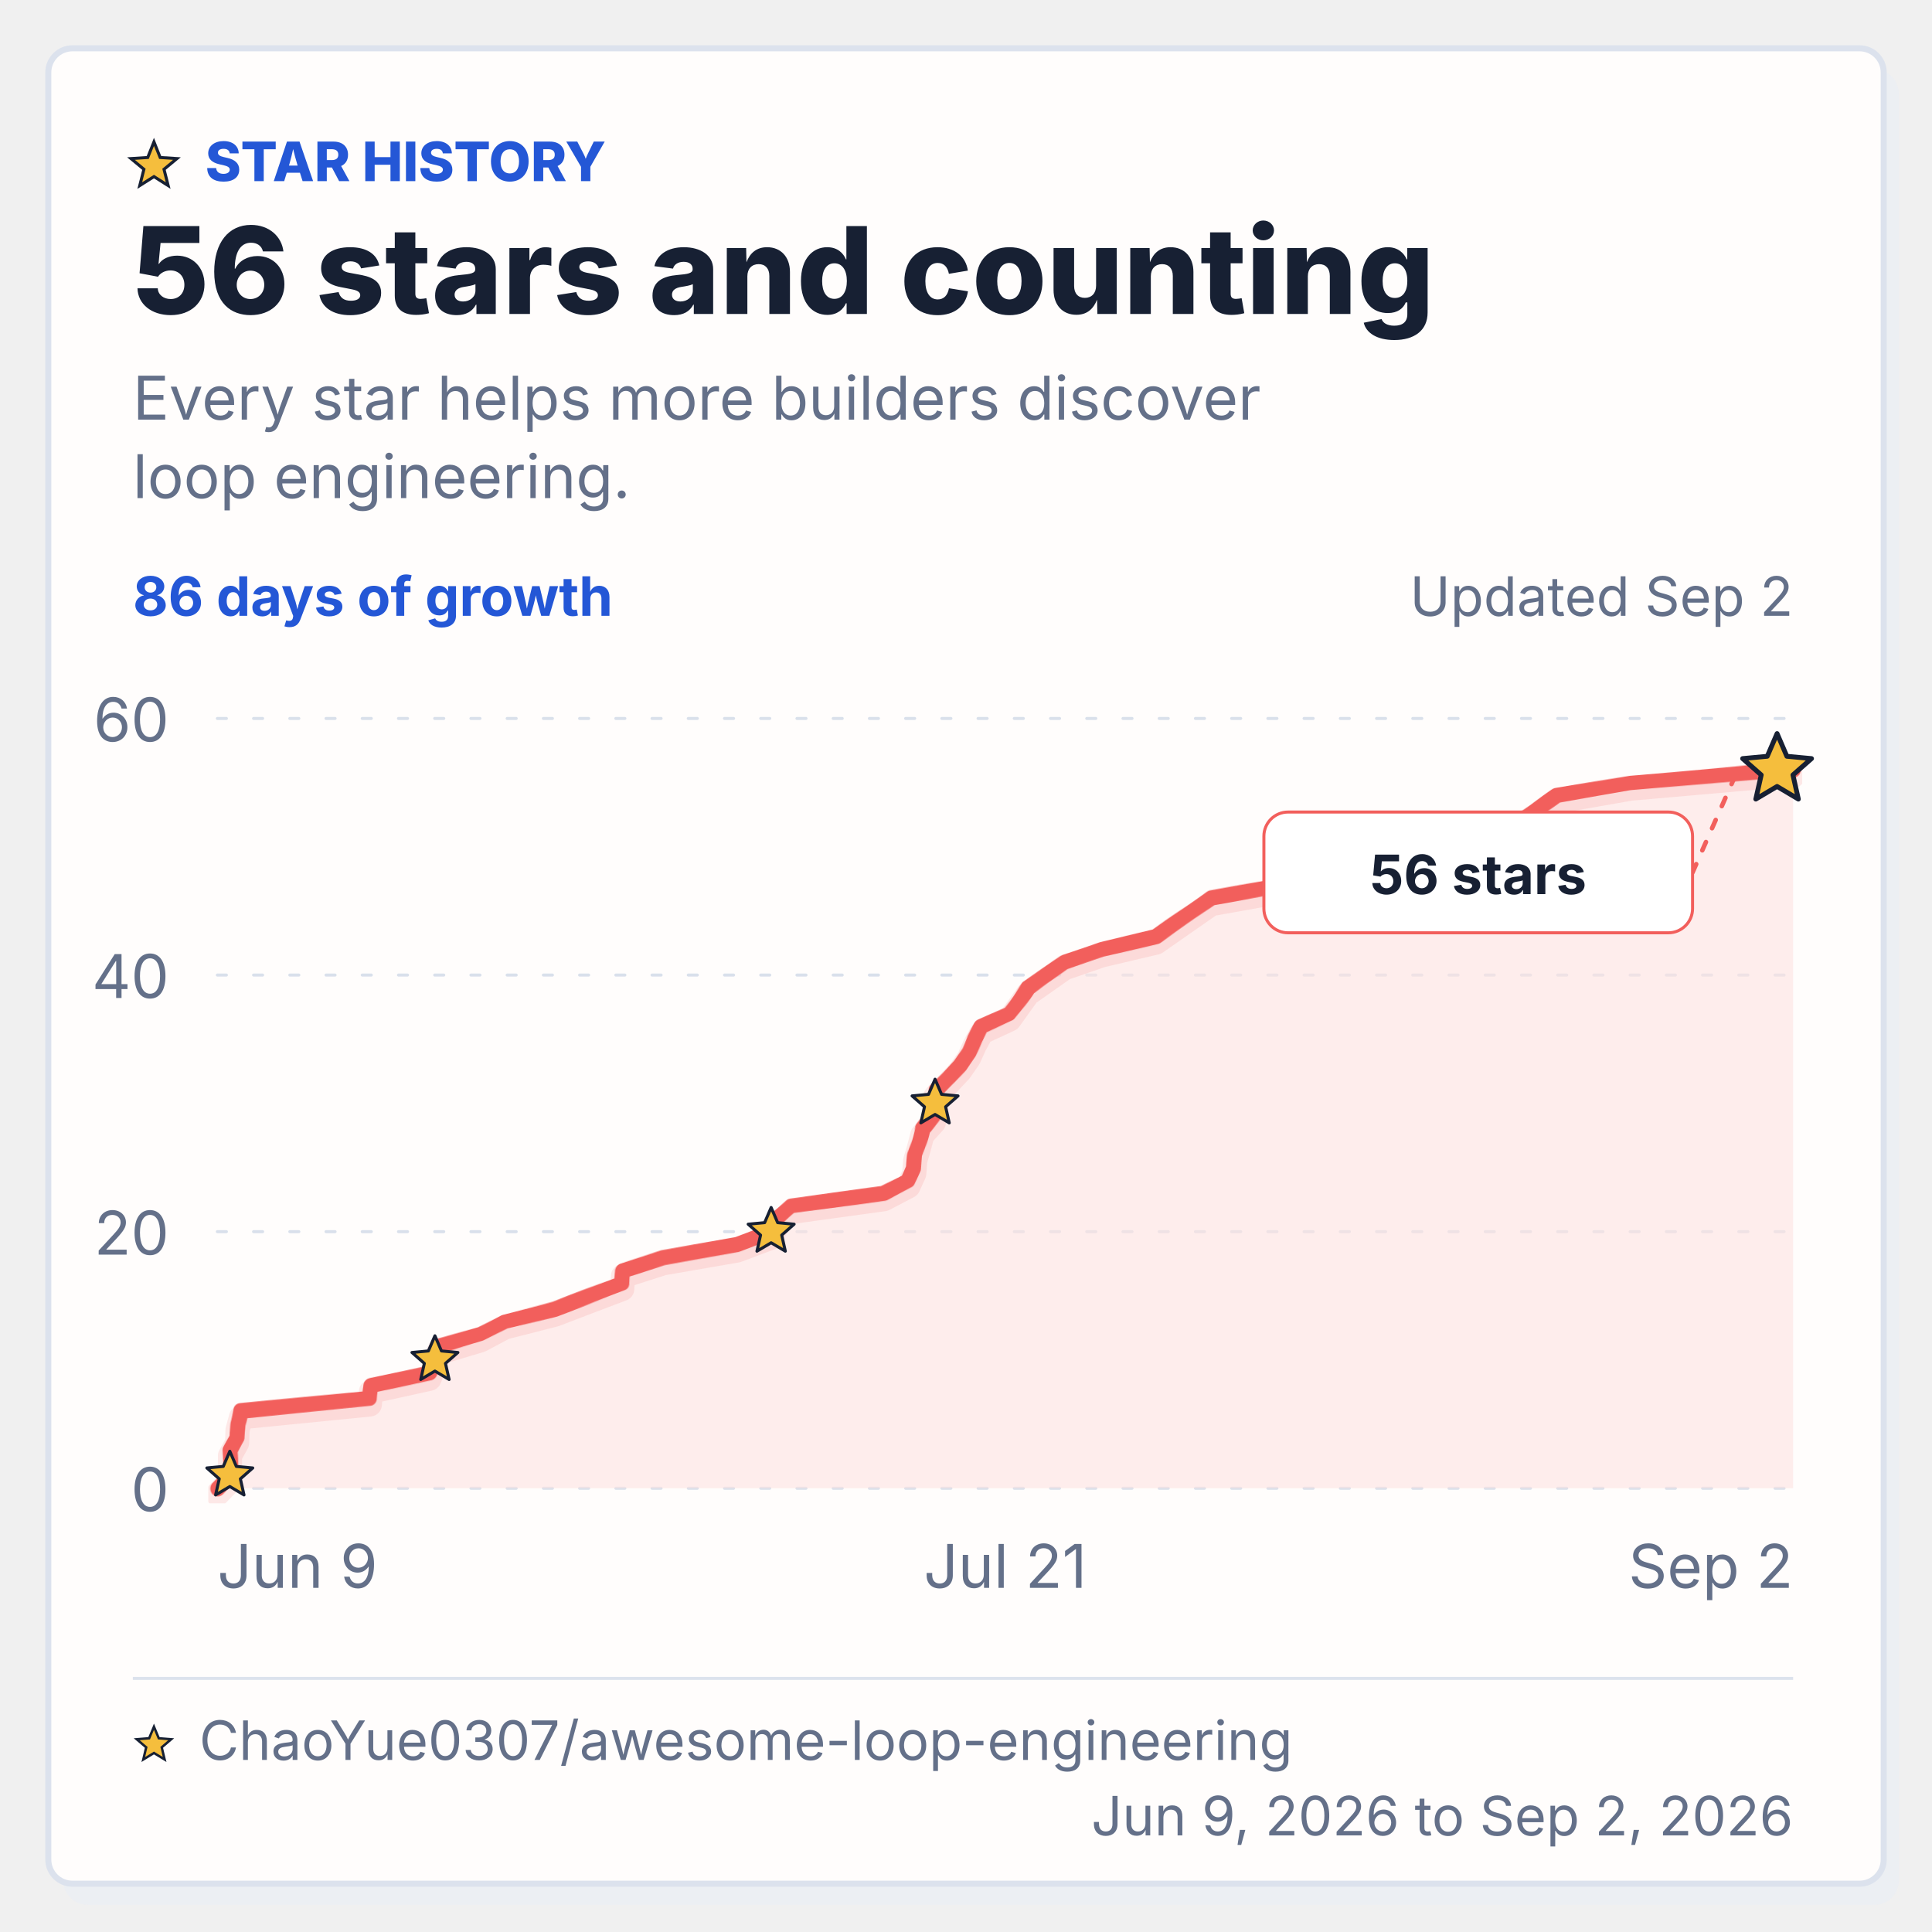
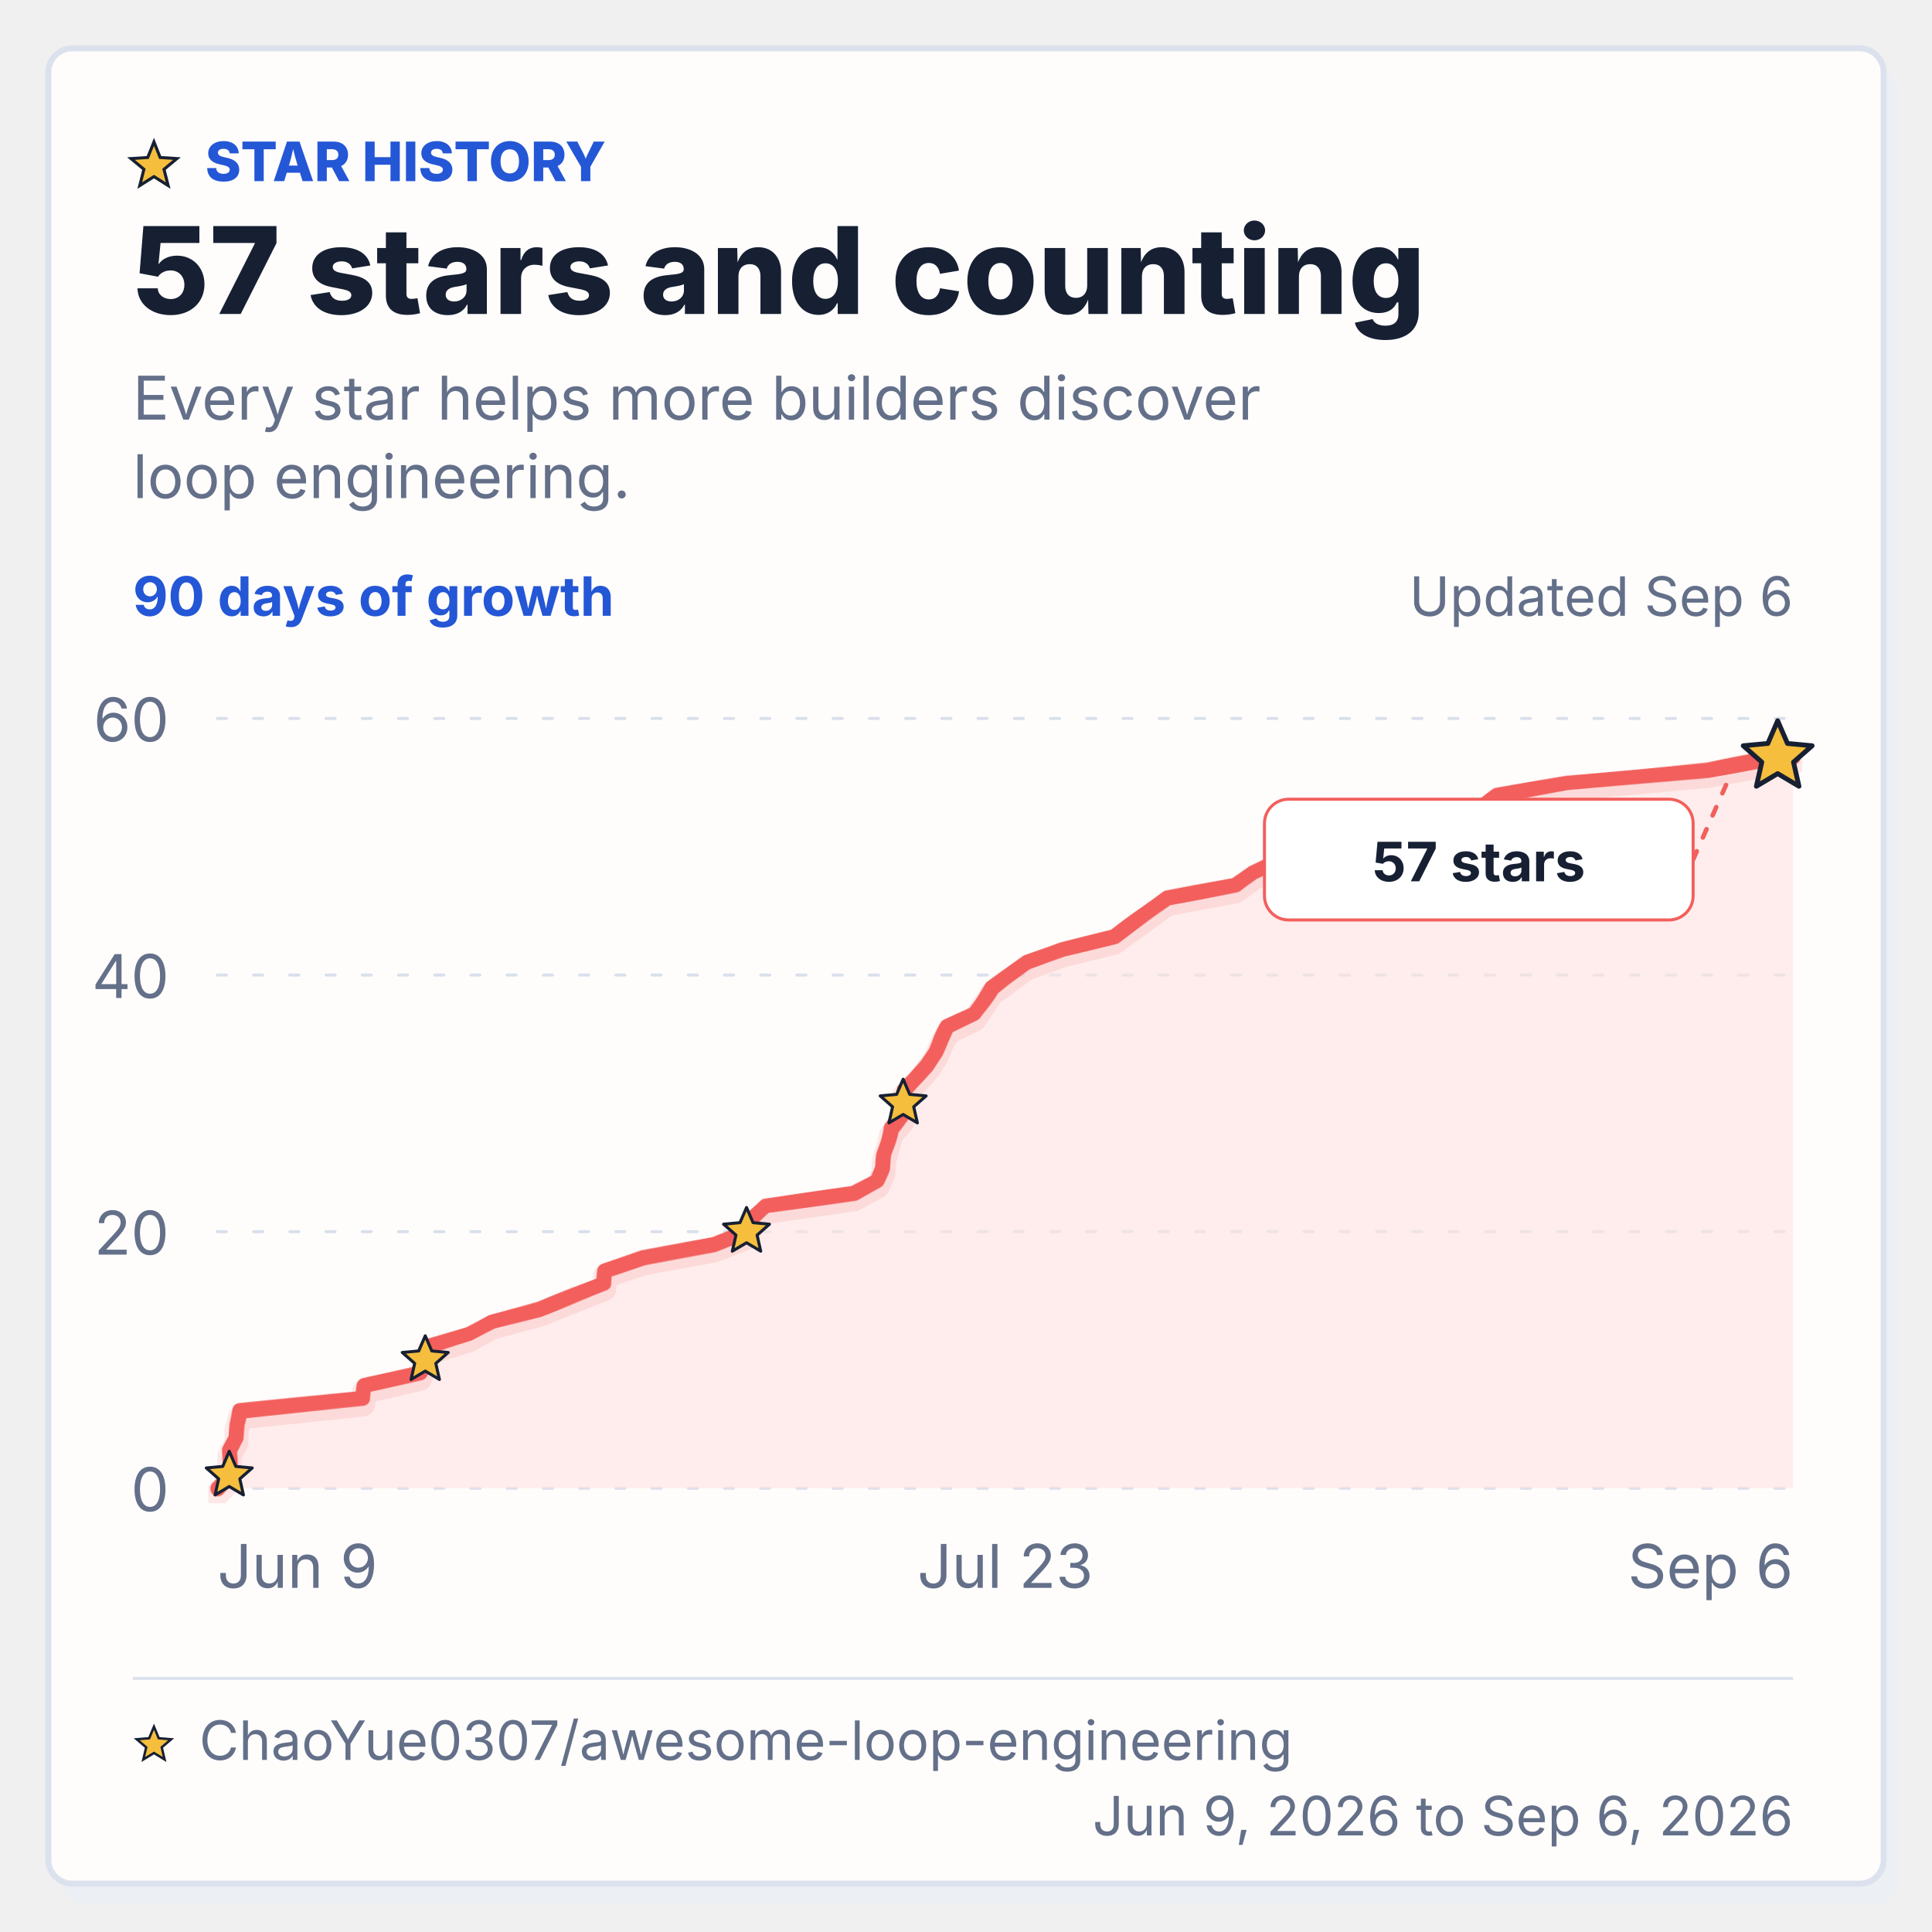
<svg xmlns="http://www.w3.org/2000/svg" width="640" height="640" viewBox="0 0 640 640" role="img" aria-labelledby="title desc">
  <style>
    text { font-family: ui-rounded, 'SF Pro Rounded', 'Nunito Sans', -apple-system, BlinkMacSystemFont, 'Segoe UI', sans-serif; letter-spacing: 0; }
  </style>
  <defs>
    <filter id="rough-line" x="-3%" y="-6%" width="106%" height="112%">
      <feTurbulence type="fractalNoise" baseFrequency="0.008 0.12" numOctaves="1" seed="17" result="noise" />
      <feDisplacementMap in="SourceGraphic" in2="noise" scale="1.2" xChannelSelector="R" yChannelSelector="G" />
    </filter>
    <clipPath id="plot-clip">
      <rect x="69" y="233" width="528" height="265" />
    </clipPath>
  </defs>
  <rect x="21" y="23" width="608" height="608" rx="8" fill="#E9EDF5" opacity="0.58" />
  <rect x="16" y="16" width="608" height="608" rx="8" fill="#FFFDFC" stroke="#DCE2ED" stroke-width="2" />
  <path d="M 51 47 L 53.06 52.17 L 58.61 52.53 L 54.33 56.08 L 55.7 61.47 L 51 58.5 L 46.3 61.47 L 47.67 56.08 L 43.39 52.53 L 48.94 52.17 Z" fill="#F5BE3D" stroke="#172033" stroke-width="1" />
  <text x="68" y="60" fill="#2457D6" font-size="18" font-weight="800">STAR HISTORY</text>
-   <text x="44" y="104" fill="#172033" font-size="40" font-weight="760">56 stars and counting</text>
+   <text x="44" y="104" fill="#172033" font-size="40" font-weight="760">57 stars and counting</text>
  <text x="44" y="139" fill="#647089" font-size="20">Every star helps more builders discover</text>
  <text x="44" y="165" fill="#647089" font-size="20">loop engineering.</text>
-   <text x="44" y="204" fill="#2457D6" font-size="18" font-weight="700">86 days of growth</text>
-   <text x="594" y="204" fill="#647089" font-size="18" text-anchor="end">Updated Sep 2</text>
+   <text x="44" y="204" fill="#2457D6" font-size="18" font-weight="700">90 days of growth</text>
+   <text x="594" y="204" fill="#647089" font-size="18" text-anchor="end">Updated Sep 6</text>
  <line x1="72" y1="493" x2="594" y2="493" stroke="#D9E0EB" stroke-width="1" stroke-dasharray="3 9" stroke-linecap="round" />
  <text x="56" y="500.6" fill="#647089" font-size="20" text-anchor="end">0</text>
  <line x1="72" y1="408" x2="594" y2="408" stroke="#D9E0EB" stroke-width="1" stroke-dasharray="3 9" stroke-linecap="round" />
  <text x="56" y="415.6" fill="#647089" font-size="20" text-anchor="end">20</text>
  <line x1="72" y1="323" x2="594" y2="323" stroke="#D9E0EB" stroke-width="1" stroke-dasharray="3 9" stroke-linecap="round" />
  <text x="56" y="330.6" fill="#647089" font-size="20" text-anchor="end">40</text>
  <line x1="72" y1="238" x2="594" y2="238" stroke="#D9E0EB" stroke-width="1" stroke-dasharray="3 9" stroke-linecap="round" />
  <text x="56" y="245.6" fill="#647089" font-size="20" text-anchor="end">60</text>
  <text x="72" y="526" fill="#647089" font-size="20" text-anchor="start">Jun 9</text>
-   <text x="333" y="526" fill="#647089" font-size="20" text-anchor="middle">Jul 21</text>
-   <text x="594" y="526" fill="#647089" font-size="20" text-anchor="end">Sep 2</text>
+   <text x="333" y="526" fill="#647089" font-size="20" text-anchor="middle">Jul 23</text>
+   <text x="594" y="526" fill="#647089" font-size="20" text-anchor="end">Sep 6</text>
  <g clip-path="url(#plot-clip)">
-     <path d="M 72 493 L 76.13 488.75 L 76.17 484.5 L 76.18 480.25 L 78.54 476 L 78.68 471.75 L 79.82 467.5 L 122.52 463.25 L 122.88 459 L 142.24 454.75 L 144.07 450.5 L 144.98 446.25 L 159.2 442 L 167.17 437.75 L 183.82 433.5 L 194.92 429.25 L 206.12 425 L 206.36 420.75 L 219.63 416.5 L 244.17 412.25 L 255.45 408 L 257.49 403.75 L 262.01 399.5 L 292.81 395.25 L 300.93 391 L 302.86 386.75 L 303.18 382.5 L 304.42 378.25 L 305.53 374 L 309.38 369.75 L 309.75 365.5 L 309.86 361.25 L 314.06 357 L 318.04 352.75 L 320.98 348.5 L 322.91 344.25 L 325.22 340 L 334.41 335.75 L 340.5 327.25 L 352.6 318.75 L 364.89 314.5 L 382.93 310.25 L 401.21 297.5 L 425.01 293.25 L 431.04 289 L 449.17 280.5 L 497.65 276.25 L 509.79 267.75 L 515.86 263.5 L 540.14 259.25 L 588.68 255 L 594 255 V 493 H 72 Z" fill="#FDE3E1" opacity="0.6" />
-     <path d="M 72 493 L 76.13 488.75 L 76.17 484.5 L 76.18 480.25 L 78.54 476 L 78.68 471.75 L 79.82 467.5 L 122.52 463.25 L 122.88 459 L 142.24 454.75 L 144.07 450.5 L 144.98 446.25 L 159.2 442 L 167.17 437.75 L 183.82 433.5 L 194.92 429.25 L 206.12 425 L 206.36 420.75 L 219.63 416.5 L 244.17 412.25 L 255.45 408 L 257.49 403.75 L 262.01 399.5 L 292.81 395.25 L 300.93 391 L 302.86 386.75 L 303.18 382.5 L 304.42 378.25 L 305.53 374 L 309.38 369.75 L 309.75 365.5 L 309.86 361.25 L 314.06 357 L 318.04 352.75 L 320.98 348.5 L 322.91 344.25 L 325.22 340 L 334.41 335.75 L 340.5 327.25 L 352.6 318.75 L 364.89 314.5 L 382.93 310.25 L 401.21 297.5 L 425.01 293.25 L 431.04 289 L 449.17 280.5 L 497.65 276.25 L 509.79 267.75 L 515.86 263.5 L 540.14 259.25 L 588.68 255 L 594 255" fill="none" stroke="#F25F5C" stroke-width="8" stroke-linejoin="round" stroke-linecap="round" opacity="0.13" transform="translate(0 2)" />
-     <path d="M 72 493 L 76.13 488.75 L 76.17 484.5 L 76.18 480.25 L 78.54 476 L 78.68 471.75 L 79.82 467.5 L 122.52 463.25 L 122.88 459 L 142.24 454.75 L 144.07 450.5 L 144.98 446.25 L 159.2 442 L 167.17 437.75 L 183.82 433.5 L 194.92 429.25 L 206.12 425 L 206.36 420.75 L 219.63 416.5 L 244.17 412.25 L 255.45 408 L 257.49 403.75 L 262.01 399.5 L 292.81 395.25 L 300.93 391 L 302.86 386.75 L 303.18 382.5 L 304.42 378.25 L 305.53 374 L 309.38 369.75 L 309.75 365.5 L 309.86 361.25 L 314.06 357 L 318.04 352.75 L 320.98 348.5 L 322.91 344.25 L 325.22 340 L 334.41 335.75 L 340.5 327.25 L 352.6 318.75 L 364.89 314.5 L 382.93 310.25 L 401.21 297.5 L 425.01 293.25 L 431.04 289 L 449.17 280.5 L 497.65 276.25 L 509.79 267.75 L 515.86 263.5 L 540.14 259.25 L 588.68 255 L 594 255" fill="none" stroke="#F25F5C" stroke-width="5" stroke-linejoin="round" stroke-linecap="round" filter="url(#rough-line)" />
+     <path d="M 72 493 L 75.94 488.75 L 75.99 484.5 L 76 480.25 L 78.25 476 L 78.38 471.75 L 79.47 467.5 L 120.28 463.25 L 120.62 459 L 139.12 454.75 L 140.87 450.5 L 141.73 446.25 L 155.32 442 L 162.94 437.75 L 178.85 433.5 L 189.45 429.25 L 200.16 425 L 200.39 420.75 L 213.06 416.5 L 236.51 412.25 L 247.3 408 L 249.25 403.75 L 253.57 399.5 L 282.99 395.25 L 290.76 391 L 292.6 386.75 L 292.9 382.5 L 294.09 378.25 L 295.15 374 L 298.83 369.75 L 299.18 365.5 L 299.29 361.25 L 303.3 357 L 307.1 352.75 L 309.91 348.5 L 311.76 344.25 L 313.97 340 L 322.75 335.75 L 328.57 327.25 L 340.13 318.75 L 351.87 314.5 L 369.11 310.25 L 386.58 297.5 L 409.32 293.25 L 415.09 289 L 432.41 280.5 L 478.73 276.25 L 490.33 267.75 L 496.14 263.5 L 519.33 259.25 L 565.72 255 L 588.87 250.75 L 594 250.75 V 493 H 72 Z" fill="#FDE3E1" opacity="0.6" />
+     <path d="M 72 493 L 75.94 488.75 L 75.99 484.5 L 76 480.25 L 78.25 476 L 78.38 471.75 L 79.47 467.5 L 120.28 463.25 L 120.62 459 L 139.12 454.75 L 140.87 450.5 L 141.73 446.25 L 155.32 442 L 162.94 437.75 L 178.85 433.5 L 189.45 429.25 L 200.16 425 L 200.39 420.75 L 213.06 416.5 L 236.51 412.25 L 247.3 408 L 249.25 403.75 L 253.57 399.5 L 282.99 395.25 L 290.76 391 L 292.6 386.75 L 292.9 382.5 L 294.09 378.25 L 295.15 374 L 298.83 369.75 L 299.18 365.5 L 299.29 361.25 L 303.3 357 L 307.1 352.75 L 309.91 348.5 L 311.76 344.25 L 313.97 340 L 322.75 335.75 L 328.57 327.25 L 340.13 318.75 L 351.87 314.5 L 369.11 310.25 L 386.58 297.5 L 409.32 293.25 L 415.09 289 L 432.41 280.5 L 478.73 276.25 L 490.33 267.75 L 496.14 263.5 L 519.33 259.25 L 565.72 255 L 588.87 250.75 L 594 250.75" fill="none" stroke="#F25F5C" stroke-width="8" stroke-linejoin="round" stroke-linecap="round" opacity="0.13" transform="translate(0 2)" />
+     <path d="M 72 493 L 75.94 488.75 L 75.99 484.5 L 76 480.25 L 78.25 476 L 78.38 471.75 L 79.47 467.5 L 120.28 463.25 L 120.62 459 L 139.12 454.75 L 140.87 450.5 L 141.73 446.25 L 155.32 442 L 162.94 437.75 L 178.85 433.5 L 189.45 429.25 L 200.16 425 L 200.39 420.75 L 213.06 416.5 L 236.51 412.25 L 247.3 408 L 249.25 403.75 L 253.57 399.5 L 282.99 395.25 L 290.76 391 L 292.6 386.75 L 292.9 382.5 L 294.09 378.25 L 295.15 374 L 298.83 369.75 L 299.18 365.5 L 299.29 361.25 L 303.3 357 L 307.1 352.75 L 309.91 348.5 L 311.76 344.25 L 313.97 340 L 322.75 335.75 L 328.57 327.25 L 340.13 318.75 L 351.87 314.5 L 369.11 310.25 L 386.58 297.5 L 409.32 293.25 L 415.09 289 L 432.41 280.5 L 478.73 276.25 L 490.33 267.75 L 496.14 263.5 L 519.33 259.25 L 565.72 255 L 588.87 250.75 L 594 250.75" fill="none" stroke="#F25F5C" stroke-width="5" stroke-linejoin="round" stroke-linecap="round" filter="url(#rough-line)" />
  </g>
-   <path d="M 76.13 480.75 L 78.29 485.77 L 83.73 486.28 L 79.63 489.89 L 80.83 495.22 L 76.13 492.43 L 71.42 495.22 L 72.63 489.89 L 68.52 486.28 L 73.96 485.77 Z" fill="#F5BE3D" stroke="#172033" stroke-width="1" stroke-linejoin="round" />
-   <path d="M 144.07 442.5 L 146.24 447.52 L 151.68 448.03 L 147.57 451.64 L 148.78 456.97 L 144.07 454.18 L 139.37 456.97 L 140.57 451.64 L 136.47 448.03 L 141.91 447.52 Z" fill="#F5BE3D" stroke="#172033" stroke-width="1" stroke-linejoin="round" />
-   <path d="M 255.45 400 L 257.61 405.02 L 263.06 405.53 L 258.95 409.14 L 260.15 414.47 L 255.45 411.68 L 250.75 414.47 L 251.95 409.14 L 247.84 405.53 L 253.29 405.02 Z" fill="#F5BE3D" stroke="#172033" stroke-width="1" stroke-linejoin="round" />
-   <path d="M 309.75 357.5 L 311.91 362.52 L 317.36 363.03 L 313.25 366.64 L 314.45 371.97 L 309.75 369.18 L 305.05 371.97 L 306.25 366.64 L 302.14 363.03 L 307.59 362.52 Z" fill="#F5BE3D" stroke="#172033" stroke-width="1" stroke-linejoin="round" />
-   <path d="M 449.17 272.5 L 451.33 277.52 L 456.78 278.03 L 452.67 281.64 L 453.87 286.97 L 449.17 284.18 L 444.47 286.97 L 445.67 281.64 L 441.56 278.03 L 447.01 277.52 Z" fill="#F5BE3D" stroke="#172033" stroke-width="1" stroke-linejoin="round" />
-   <path d="M 588.68 243 L 591.92 250.53 L 600.09 251.29 L 593.93 256.71 L 595.73 264.71 L 588.68 260.52 L 581.63 264.71 L 583.43 256.71 L 577.27 251.29 L 585.43 250.53 Z" fill="#F5BE3D" stroke="#172033" stroke-width="1.6" stroke-linejoin="round" />
-   <path d="M 560.68 289 L 575.68 255" fill="none" stroke="#F25F5C" stroke-width="1.5" stroke-dasharray="3 5" stroke-linecap="round" />
-   <rect x="418.68" y="269" width="142" height="40" rx="8" fill="#FFFFFF" stroke="#F25F5C" />
-   <text x="489.68" y="296.2" fill="#172033" font-size="18" font-weight="700" text-anchor="middle">56 stars</text>
+   <path d="M 75.94 480.75 L 78.11 485.77 L 83.55 486.28 L 79.44 489.89 L 80.64 495.22 L 75.94 492.43 L 71.24 495.22 L 72.44 489.89 L 68.33 486.28 L 73.78 485.77 Z" fill="#F5BE3D" stroke="#172033" stroke-width="1" stroke-linejoin="round" />
+   <path d="M 140.87 442.5 L 143.03 447.52 L 148.48 448.03 L 144.37 451.64 L 145.57 456.97 L 140.87 454.18 L 136.17 456.97 L 137.37 451.64 L 133.26 448.03 L 138.71 447.52 Z" fill="#F5BE3D" stroke="#172033" stroke-width="1" stroke-linejoin="round" />
+   <path d="M 247.3 400 L 249.46 405.02 L 254.9 405.53 L 250.8 409.14 L 252 414.47 L 247.3 411.68 L 242.59 414.47 L 243.8 409.14 L 239.69 405.53 L 245.13 405.02 Z" fill="#F5BE3D" stroke="#172033" stroke-width="1" stroke-linejoin="round" />
+   <path d="M 299.18 357.5 L 301.35 362.52 L 306.79 363.03 L 302.68 366.64 L 303.89 371.97 L 299.18 369.18 L 294.48 371.97 L 295.68 366.64 L 291.58 363.03 L 297.02 362.52 Z" fill="#F5BE3D" stroke="#172033" stroke-width="1" stroke-linejoin="round" />
+   <path d="M 432.41 272.5 L 434.57 277.52 L 440.02 278.03 L 435.91 281.64 L 437.11 286.97 L 432.41 284.18 L 427.71 286.97 L 428.91 281.64 L 424.8 278.03 L 430.25 277.52 Z" fill="#F5BE3D" stroke="#172033" stroke-width="1" stroke-linejoin="round" />
+   <path d="M 588.87 238.75 L 592.12 246.28 L 600.29 247.04 L 594.12 252.46 L 595.93 260.46 L 588.87 256.27 L 581.82 260.46 L 583.62 252.46 L 577.46 247.04 L 585.63 246.28 Z" fill="#F5BE3D" stroke="#172033" stroke-width="1.6" stroke-linejoin="round" />
+   <path d="M 560.87 284.75 L 575.87 250.75" fill="none" stroke="#F25F5C" stroke-width="1.5" stroke-dasharray="3 5" stroke-linecap="round" />
+   <rect x="418.87" y="264.75" width="142" height="40" rx="8" fill="#FFFFFF" stroke="#F25F5C" />
+   <text x="489.87" y="291.95" fill="#172033" font-size="18" font-weight="700" text-anchor="middle">57 stars</text>
  <line x1="44" y1="556" x2="594" y2="556" stroke="#DCE2ED" />
  <path d="M 51 572 L 52.59 575.82 L 56.71 576.15 L 53.57 578.83 L 54.53 582.85 L 51 580.7 L 47.47 582.85 L 48.43 578.83 L 45.29 576.15 L 49.41 575.82 Z" fill="#F5BE3D" stroke="#172033" stroke-width="0.8" />
  <text x="66" y="583" fill="#647089" font-size="18">ChaoYue0307/awesome-loop-engineering</text>
-   <text x="594" y="608" fill="#647089" font-size="18" text-anchor="end">Jun 9, 2026 to Sep 2, 2026</text>
+   <text x="594" y="608" fill="#647089" font-size="18" text-anchor="end">Jun 9, 2026 to Sep 6, 2026</text>
</svg>
